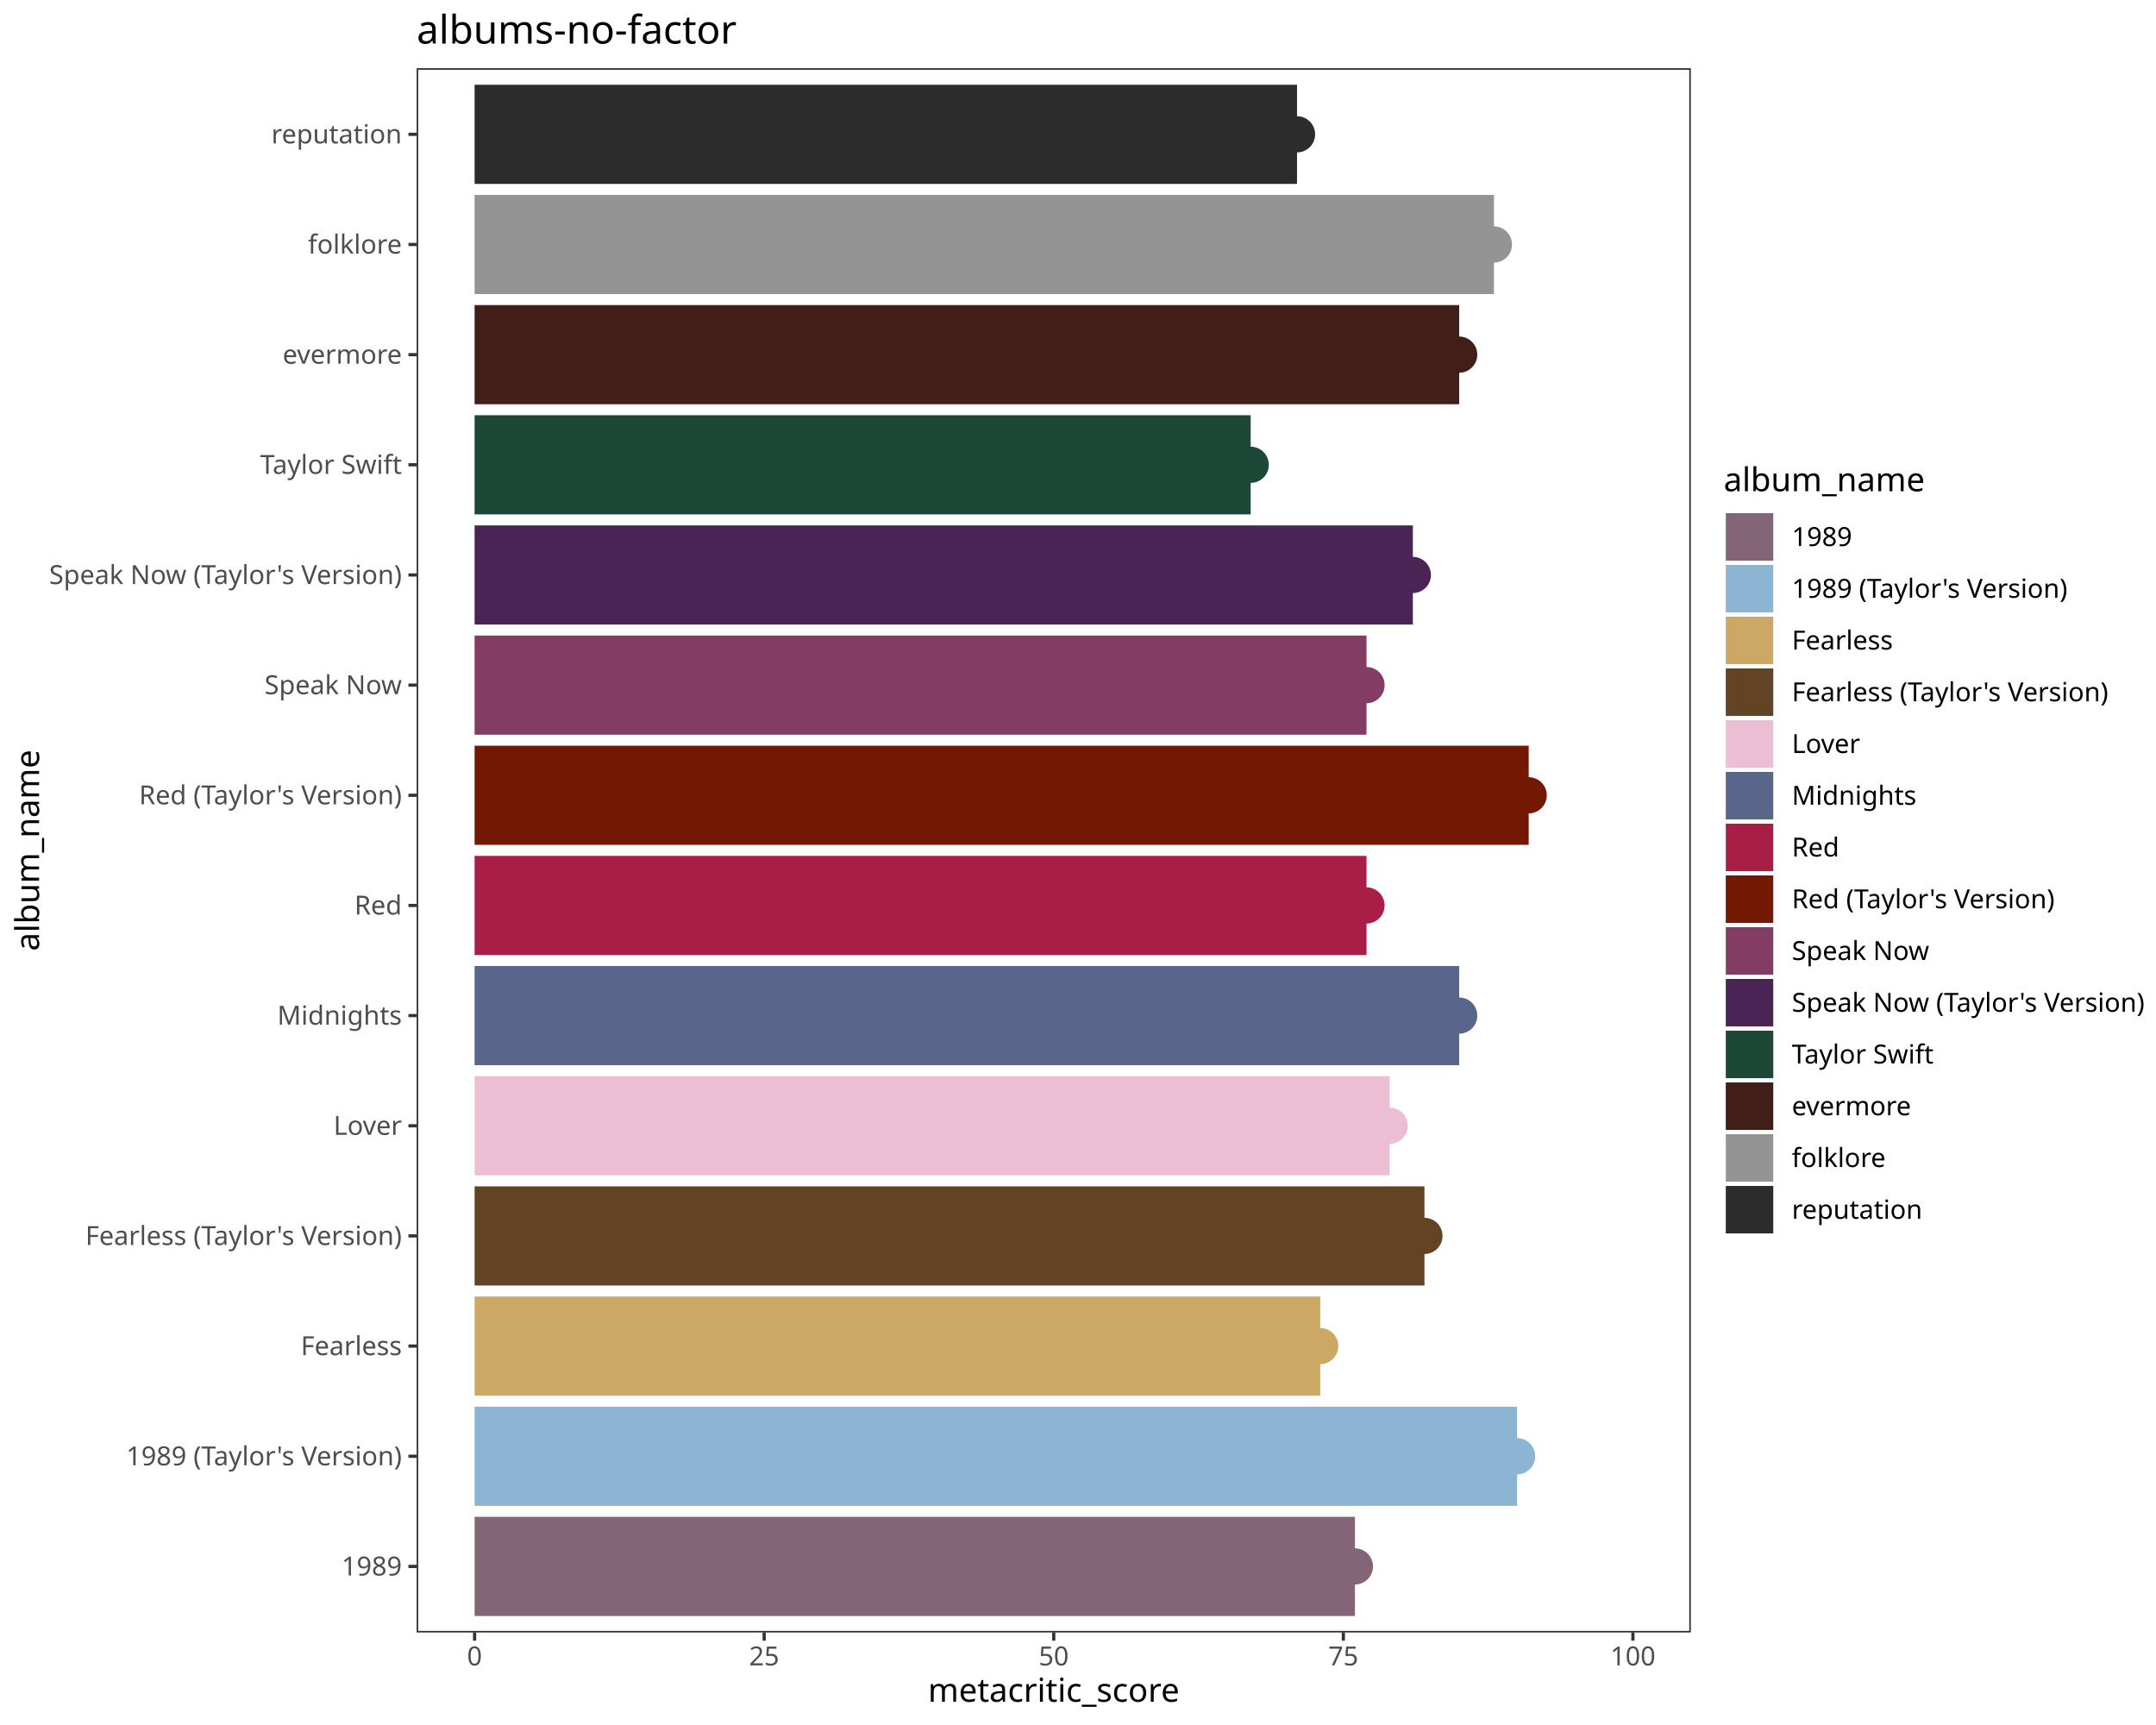
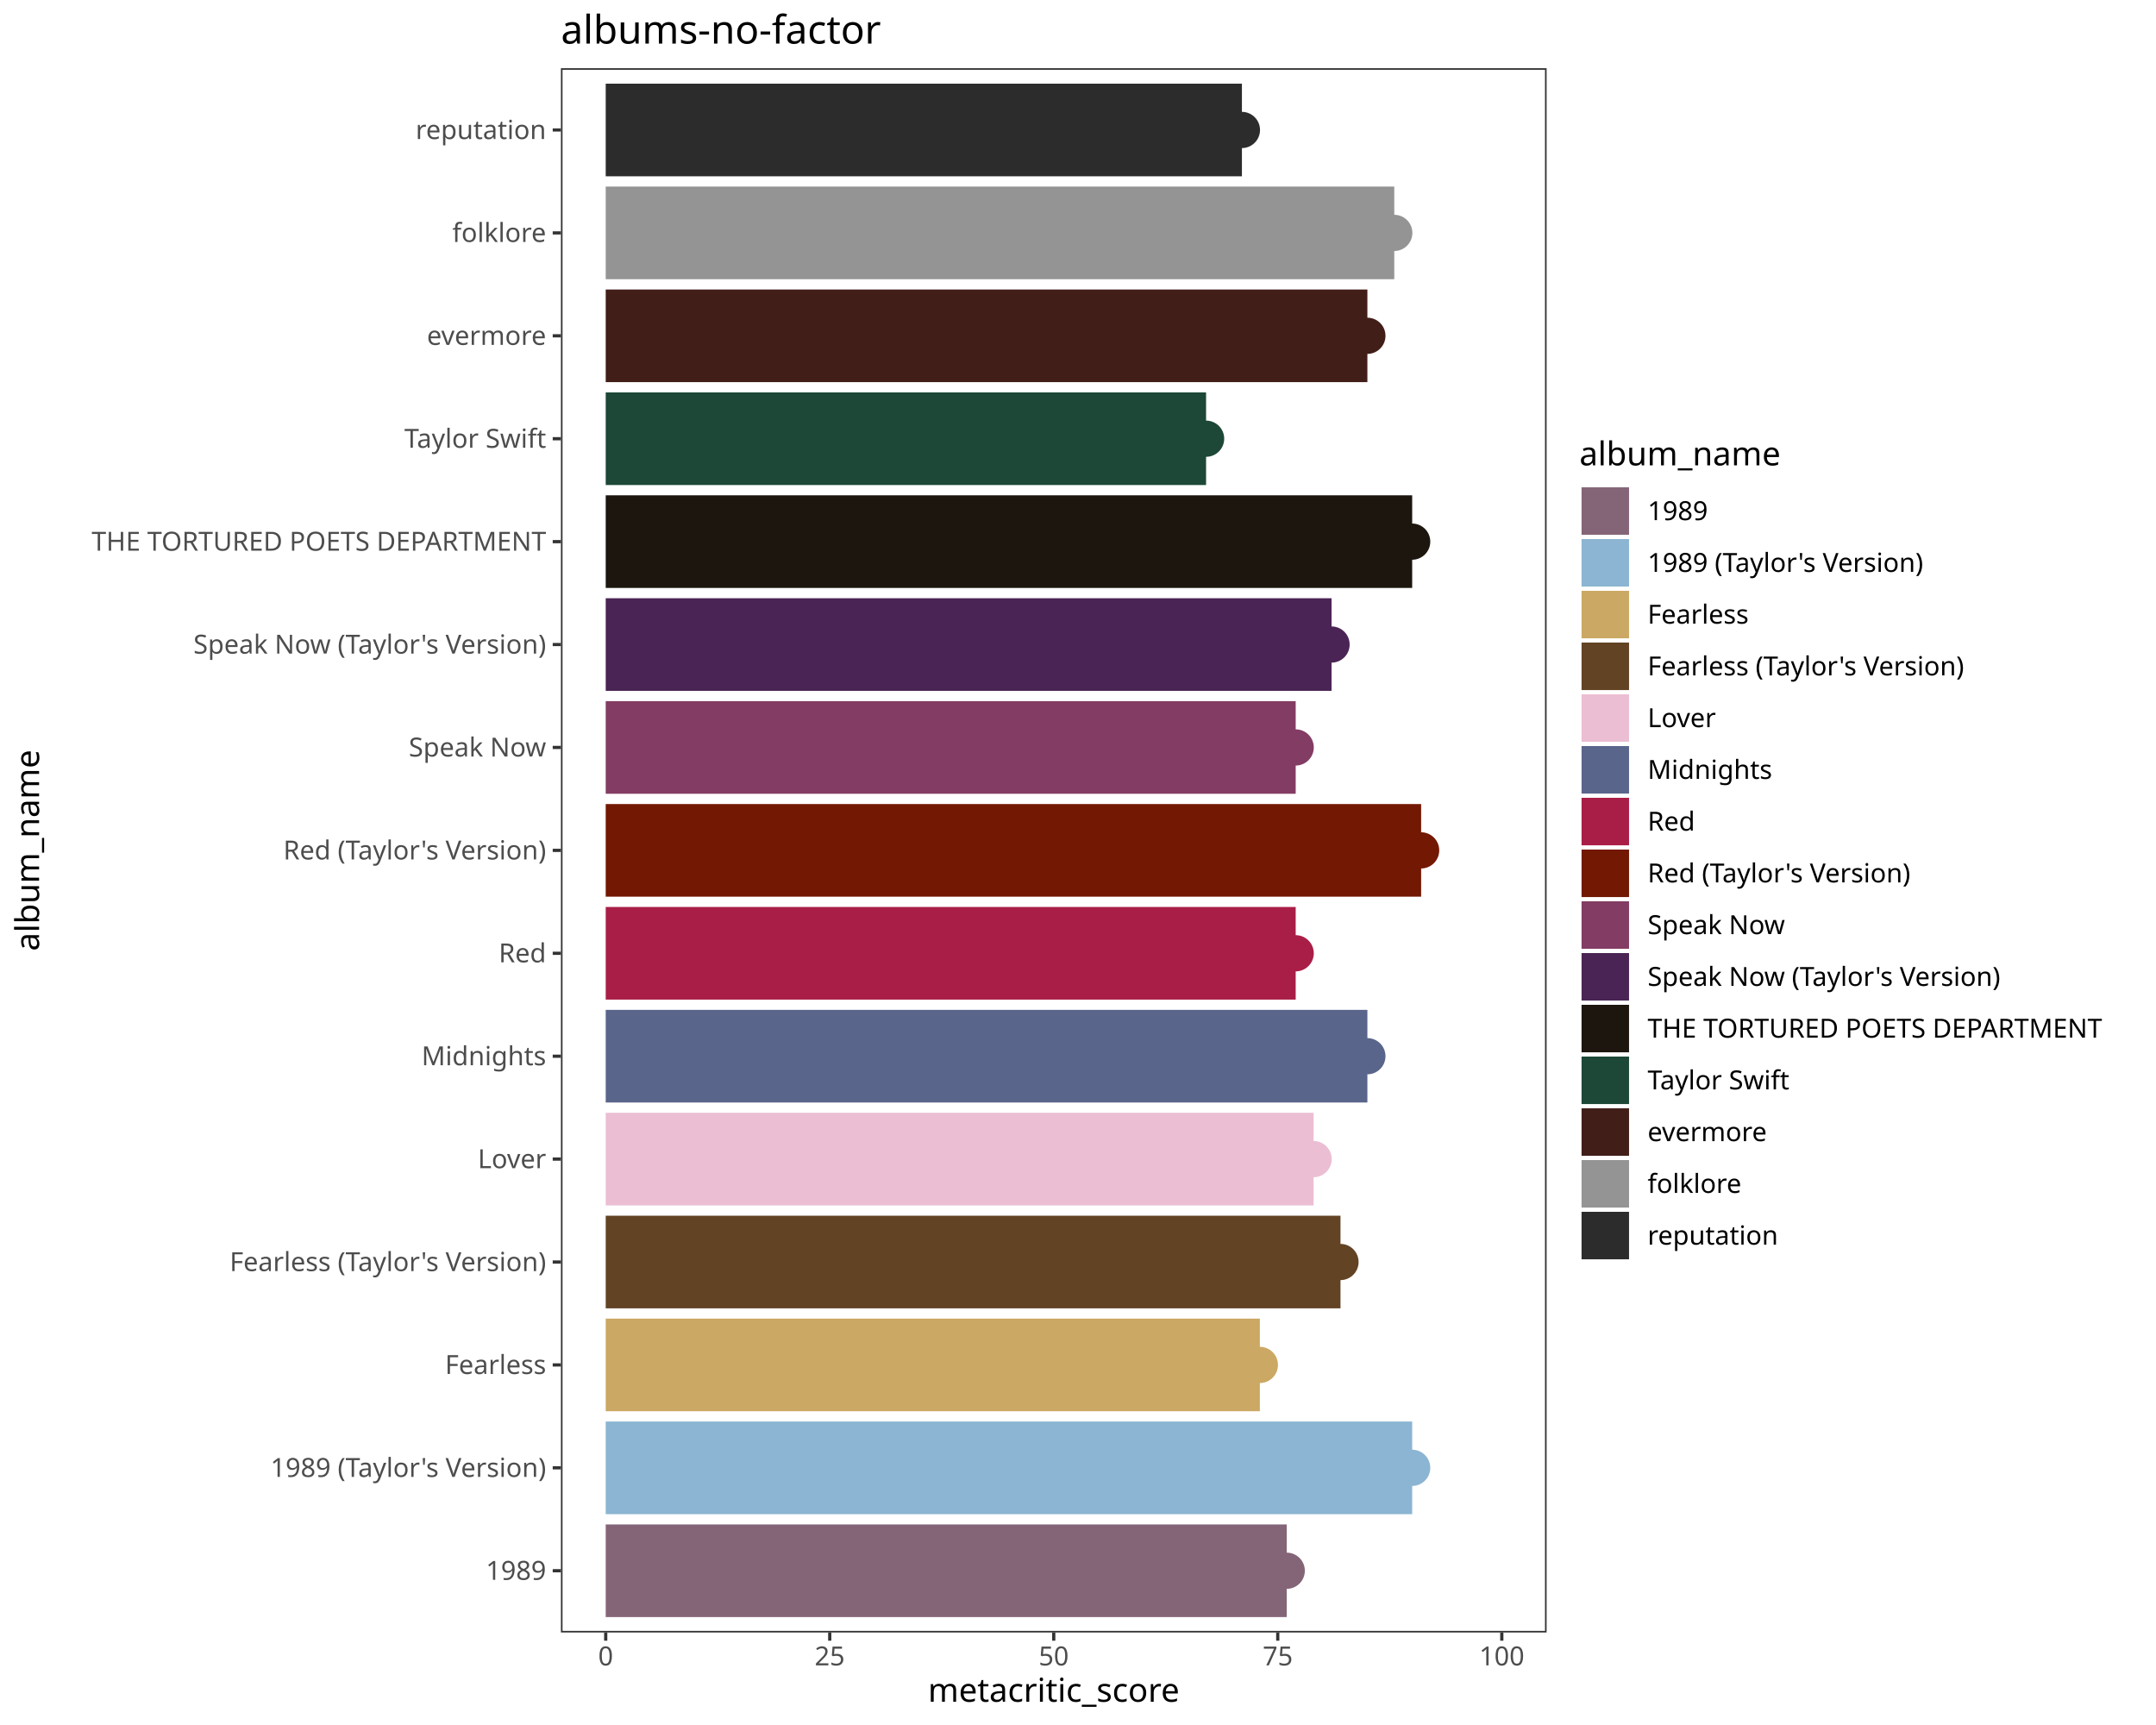
<svg xmlns="http://www.w3.org/2000/svg" class="svglite" data-engine-version="2.0" width="720.00pt" height="576.00pt" viewBox="0 0 720.00 576.00">
  <defs>
    <style type="text/css">
    .svglite line, .svglite polyline, .svglite polygon, .svglite path, .svglite rect, .svglite circle {
      fill: none;
      stroke: #000000;
      stroke-linecap: round;
      stroke-linejoin: round;
      stroke-miterlimit: 10.00;
    }
  </style>
  </defs>
  <rect width="100%" height="100%" style="stroke: none; fill: #FFFFFF;" />
  <defs>
    <clipPath id="cpMC4wMHw3MjAuMDB8MC4wMHw1NzYuMDA=">
      <rect x="0.00" y="0.00" width="720.00" height="576.00" />
    </clipPath>
  </defs>
  <g clip-path="url(#cpMC4wMHw3MjAuMDB8MC4wMHw1NzYuMDA=)">
    <rect x="0.00" y="0.00" width="720.00" height="576.00" style="stroke-width: 1.07; stroke: #FFFFFF; fill: #FFFFFF;" />
  </g>
  <defs>
-     <clipPath id="cpMTM5LjE0fDU2NC42NnwyMi43OHw1NDUuMTE=">
-       <rect x="139.14" y="22.78" width="425.52" height="522.33" />
+     <clipPath id="cpMTg3LjMyfDUxNi40OXwyMi43OHw1NDUuMTE=">
+       <rect x="187.32" y="22.78" width="329.17" height="522.33" />
    </clipPath>
  </defs>
-   <g clip-path="url(#cpMTM5LjE0fDU2NC42NnwyMi43OHw1NDUuMTE=)">
-     <rect x="139.14" y="22.78" width="425.52" height="522.33" style="stroke-width: 1.07; stroke: none; fill: #FFFFFF;" />
-     <rect x="158.49" y="138.65" width="259.18" height="33.11" style="stroke-width: 1.07; stroke: none; stroke-linecap: butt; stroke-linejoin: miter; fill: #1D4737;" />
-     <rect x="158.49" y="432.92" width="282.39" height="33.11" style="stroke-width: 1.07; stroke: none; stroke-linecap: butt; stroke-linejoin: miter; fill: #CBA863;" />
-     <rect x="158.49" y="212.22" width="297.86" height="33.11" style="stroke-width: 1.07; stroke: none; stroke-linecap: butt; stroke-linejoin: miter; fill: #833C63;" />
-     <rect x="158.49" y="285.79" width="297.86" height="33.11" style="stroke-width: 1.07; stroke: none; stroke-linecap: butt; stroke-linejoin: miter; fill: #A91E47;" />
-     <rect x="158.49" y="506.49" width="294.00" height="33.11" style="stroke-width: 1.07; stroke: none; stroke-linecap: butt; stroke-linejoin: miter; fill: #846578;" />
-     <rect x="158.49" y="28.30" width="274.65" height="33.11" style="stroke-width: 1.07; stroke: none; stroke-linecap: butt; stroke-linejoin: miter; fill: #2C2C2C;" />
-     <rect x="158.49" y="359.35" width="305.60" height="33.11" style="stroke-width: 1.07; stroke: none; stroke-linecap: butt; stroke-linejoin: miter; fill: #EBBED3;" />
-     <rect x="158.49" y="65.08" width="340.42" height="33.11" style="stroke-width: 1.07; stroke: none; stroke-linecap: butt; stroke-linejoin: miter; fill: #949494;" />
-     <rect x="158.49" y="101.87" width="328.81" height="33.11" style="stroke-width: 1.07; stroke: none; stroke-linecap: butt; stroke-linejoin: miter; fill: #421E18;" />
-     <rect x="158.49" y="396.14" width="317.21" height="33.11" style="stroke-width: 1.07; stroke: none; stroke-linecap: butt; stroke-linejoin: miter; fill: #624324;" />
-     <rect x="158.49" y="249.00" width="352.02" height="33.11" style="stroke-width: 1.07; stroke: none; stroke-linecap: butt; stroke-linejoin: miter; fill: #731803;" />
-     <rect x="158.49" y="322.57" width="328.81" height="33.11" style="stroke-width: 1.07; stroke: none; stroke-linecap: butt; stroke-linejoin: miter; fill: #5A658B;" />
-     <rect x="158.49" y="175.44" width="313.34" height="33.11" style="stroke-width: 1.07; stroke: none; stroke-linecap: butt; stroke-linejoin: miter; fill: #4A2454;" />
-     <rect x="158.49" y="469.71" width="348.15" height="33.11" style="stroke-width: 1.07; stroke: none; stroke-linecap: butt; stroke-linejoin: miter; fill: #8BB5D2;" />
-     <circle cx="417.67" cy="155.20" r="5.69" style="stroke-width: 0.71; stroke: #1D4737; fill: #1D4737;" />
-     <circle cx="440.88" cy="449.47" r="5.69" style="stroke-width: 0.71; stroke: #CBA863; fill: #CBA863;" />
-     <circle cx="456.35" cy="228.77" r="5.69" style="stroke-width: 0.71; stroke: #833C63; fill: #833C63;" />
-     <circle cx="456.35" cy="302.34" r="5.69" style="stroke-width: 0.71; stroke: #A91E47; fill: #A91E47;" />
-     <circle cx="452.48" cy="523.04" r="5.69" style="stroke-width: 0.71; stroke: #846578; fill: #846578;" />
-     <circle cx="433.14" cy="44.85" r="5.69" style="stroke-width: 0.71; stroke: #2C2C2C; fill: #2C2C2C;" />
-     <circle cx="464.09" cy="375.91" r="5.69" style="stroke-width: 0.71; stroke: #EBBED3; fill: #EBBED3;" />
-     <circle cx="498.90" cy="81.64" r="5.69" style="stroke-width: 0.71; stroke: #949494; fill: #949494;" />
-     <circle cx="487.30" cy="118.42" r="5.69" style="stroke-width: 0.71; stroke: #421E18; fill: #421E18;" />
-     <circle cx="475.69" cy="412.69" r="5.69" style="stroke-width: 0.71; stroke: #624324; fill: #624324;" />
-     <circle cx="510.51" cy="265.56" r="5.69" style="stroke-width: 0.71; stroke: #731803; fill: #731803;" />
-     <circle cx="487.30" cy="339.12" r="5.69" style="stroke-width: 0.71; stroke: #5A658B; fill: #5A658B;" />
-     <circle cx="471.82" cy="191.99" r="5.69" style="stroke-width: 0.71; stroke: #4A2454; fill: #4A2454;" />
-     <circle cx="506.64" cy="486.26" r="5.69" style="stroke-width: 0.71; stroke: #8BB5D2; fill: #8BB5D2;" />
-     <rect x="139.14" y="22.78" width="425.52" height="522.33" style="stroke-width: 1.07; stroke: #333333;" />
+   <g clip-path="url(#cpMTg3LjMyfDUxNi40OXwyMi43OHw1NDUuMTE=)">
+     <rect x="187.32" y="22.78" width="329.17" height="522.33" style="stroke-width: 1.07; stroke: none; fill: #FFFFFF;" />
+     <rect x="202.28" y="131.03" width="200.49" height="30.93" style="stroke-width: 1.07; stroke: none; stroke-linecap: butt; stroke-linejoin: miter; fill: #1D4737;" />
+     <rect x="202.28" y="440.30" width="218.45" height="30.93" style="stroke-width: 1.07; stroke: none; stroke-linecap: butt; stroke-linejoin: miter; fill: #CBA863;" />
+     <rect x="202.28" y="234.12" width="230.42" height="30.93" style="stroke-width: 1.07; stroke: none; stroke-linecap: butt; stroke-linejoin: miter; fill: #833C63;" />
+     <rect x="202.28" y="302.85" width="230.42" height="30.93" style="stroke-width: 1.07; stroke: none; stroke-linecap: butt; stroke-linejoin: miter; fill: #A91E47;" />
+     <rect x="202.28" y="509.03" width="227.43" height="30.93" style="stroke-width: 1.07; stroke: none; stroke-linecap: butt; stroke-linejoin: miter; fill: #846578;" />
+     <rect x="202.28" y="27.94" width="212.46" height="30.93" style="stroke-width: 1.07; stroke: none; stroke-linecap: butt; stroke-linejoin: miter; fill: #2C2C2C;" />
+     <rect x="202.28" y="371.58" width="236.40" height="30.93" style="stroke-width: 1.07; stroke: none; stroke-linecap: butt; stroke-linejoin: miter; fill: #EBBED3;" />
+     <rect x="202.28" y="62.30" width="263.34" height="30.93" style="stroke-width: 1.07; stroke: none; stroke-linecap: butt; stroke-linejoin: miter; fill: #949494;" />
+     <rect x="202.28" y="96.67" width="254.36" height="30.93" style="stroke-width: 1.07; stroke: none; stroke-linecap: butt; stroke-linejoin: miter; fill: #421E18;" />
+     <rect x="202.28" y="405.94" width="245.38" height="30.93" style="stroke-width: 1.07; stroke: none; stroke-linecap: butt; stroke-linejoin: miter; fill: #624324;" />
+     <rect x="202.28" y="268.48" width="272.31" height="30.93" style="stroke-width: 1.07; stroke: none; stroke-linecap: butt; stroke-linejoin: miter; fill: #731803;" />
+     <rect x="202.28" y="337.21" width="254.36" height="30.93" style="stroke-width: 1.07; stroke: none; stroke-linecap: butt; stroke-linejoin: miter; fill: #5A658B;" />
+     <rect x="202.28" y="199.76" width="242.39" height="30.93" style="stroke-width: 1.07; stroke: none; stroke-linecap: butt; stroke-linejoin: miter; fill: #4A2454;" />
+     <rect x="202.28" y="474.67" width="269.32" height="30.93" style="stroke-width: 1.07; stroke: none; stroke-linecap: butt; stroke-linejoin: miter; fill: #8BB5D2;" />
+     <rect x="202.28" y="165.39" width="269.32" height="30.93" style="stroke-width: 1.07; stroke: none; stroke-linecap: butt; stroke-linejoin: miter; fill: #1C160F;" />
+     <circle cx="402.78" cy="146.49" r="5.69" style="stroke-width: 0.71; stroke: #1D4737; fill: #1D4737;" />
+     <circle cx="420.73" cy="455.77" r="5.69" style="stroke-width: 0.71; stroke: #CBA863; fill: #CBA863;" />
+     <circle cx="432.70" cy="249.58" r="5.69" style="stroke-width: 0.71; stroke: #833C63; fill: #833C63;" />
+     <circle cx="432.70" cy="318.31" r="5.69" style="stroke-width: 0.71; stroke: #A91E47; fill: #A91E47;" />
+     <circle cx="429.71" cy="524.49" r="5.69" style="stroke-width: 0.71; stroke: #846578; fill: #846578;" />
+     <circle cx="414.74" cy="43.40" r="5.69" style="stroke-width: 0.71; stroke: #2C2C2C; fill: #2C2C2C;" />
+     <circle cx="438.68" cy="387.04" r="5.69" style="stroke-width: 0.71; stroke: #EBBED3; fill: #EBBED3;" />
+     <circle cx="465.62" cy="77.77" r="5.69" style="stroke-width: 0.71; stroke: #949494; fill: #949494;" />
+     <circle cx="456.64" cy="112.13" r="5.69" style="stroke-width: 0.71; stroke: #421E18; fill: #421E18;" />
+     <circle cx="447.66" cy="421.40" r="5.69" style="stroke-width: 0.71; stroke: #624324; fill: #624324;" />
+     <circle cx="474.59" cy="283.95" r="5.69" style="stroke-width: 0.71; stroke: #731803; fill: #731803;" />
+     <circle cx="456.64" cy="352.68" r="5.69" style="stroke-width: 0.71; stroke: #5A658B; fill: #5A658B;" />
+     <circle cx="444.67" cy="215.22" r="5.69" style="stroke-width: 0.71; stroke: #4A2454; fill: #4A2454;" />
+     <circle cx="471.60" cy="490.13" r="5.69" style="stroke-width: 0.71; stroke: #8BB5D2; fill: #8BB5D2;" />
+     <circle cx="471.60" cy="180.86" r="5.69" style="stroke-width: 0.71; stroke: #1C160F; fill: #1C160F;" />
+     <rect x="187.32" y="22.78" width="329.17" height="522.33" style="stroke-width: 1.07; stroke: #333333;" />
  </g>
  <g clip-path="url(#cpMC4wMHw3MjAuMDB8MC4wMHw1NzYuMDA=)">
-     <text x="134.21" y="526.07" text-anchor="end" style="font-size: 8.80px; fill: #4D4D4D; font-family: sans;" textLength="19.58px" lengthAdjust="spacingAndGlyphs">1989</text>
-     <text x="134.21" y="489.29" text-anchor="end" style="font-size: 8.80px; fill: #4D4D4D; font-family: sans;" textLength="90.71px" lengthAdjust="spacingAndGlyphs">1989 (Taylor's Version)</text>
-     <text x="134.21" y="452.50" text-anchor="end" style="font-size: 8.80px; fill: #4D4D4D; font-family: sans;" textLength="33.75px" lengthAdjust="spacingAndGlyphs">Fearless</text>
-     <text x="134.21" y="415.72" text-anchor="end" style="font-size: 8.80px; fill: #4D4D4D; font-family: sans;" textLength="104.88px" lengthAdjust="spacingAndGlyphs">Fearless (Taylor's Version)</text>
-     <text x="134.21" y="378.94" text-anchor="end" style="font-size: 8.80px; fill: #4D4D4D; font-family: sans;" textLength="22.02px" lengthAdjust="spacingAndGlyphs">Lover</text>
-     <text x="134.21" y="342.15" text-anchor="end" style="font-size: 8.80px; fill: #4D4D4D; font-family: sans;" textLength="37.67px" lengthAdjust="spacingAndGlyphs">Midnights</text>
-     <text x="134.21" y="305.37" text-anchor="end" style="font-size: 8.80px; fill: #4D4D4D; font-family: sans;" textLength="16.15px" lengthAdjust="spacingAndGlyphs">Red</text>
-     <text x="134.21" y="268.58" text-anchor="end" style="font-size: 8.80px; fill: #4D4D4D; font-family: sans;" textLength="87.27px" lengthAdjust="spacingAndGlyphs">Red (Taylor's Version)</text>
-     <text x="134.21" y="231.80" text-anchor="end" style="font-size: 8.80px; fill: #4D4D4D; font-family: sans;" textLength="45.01px" lengthAdjust="spacingAndGlyphs">Speak Now</text>
-     <text x="134.21" y="195.02" text-anchor="end" style="font-size: 8.80px; fill: #4D4D4D; font-family: sans;" textLength="116.14px" lengthAdjust="spacingAndGlyphs">Speak Now (Taylor's Version)</text>
-     <text x="134.21" y="158.23" text-anchor="end" style="font-size: 8.80px; fill: #4D4D4D; font-family: sans;" textLength="45.97px" lengthAdjust="spacingAndGlyphs">Taylor Swift</text>
-     <text x="134.21" y="121.45" text-anchor="end" style="font-size: 8.80px; fill: #4D4D4D; font-family: sans;" textLength="37.18px" lengthAdjust="spacingAndGlyphs">evermore</text>
-     <text x="134.21" y="84.67" text-anchor="end" style="font-size: 8.80px; fill: #4D4D4D; font-family: sans;" textLength="28.37px" lengthAdjust="spacingAndGlyphs">folklore</text>
-     <text x="134.21" y="47.88" text-anchor="end" style="font-size: 8.80px; fill: #4D4D4D; font-family: sans;" textLength="39.14px" lengthAdjust="spacingAndGlyphs">reputation</text>
-     <polyline points="136.40,523.04 139.14,523.04 " style="stroke-width: 1.07; stroke: #333333; stroke-linecap: butt;" />
-     <polyline points="136.40,486.26 139.14,486.26 " style="stroke-width: 1.07; stroke: #333333; stroke-linecap: butt;" />
-     <polyline points="136.40,449.47 139.14,449.47 " style="stroke-width: 1.07; stroke: #333333; stroke-linecap: butt;" />
-     <polyline points="136.40,412.69 139.14,412.69 " style="stroke-width: 1.07; stroke: #333333; stroke-linecap: butt;" />
-     <polyline points="136.40,375.91 139.14,375.91 " style="stroke-width: 1.07; stroke: #333333; stroke-linecap: butt;" />
-     <polyline points="136.40,339.12 139.14,339.12 " style="stroke-width: 1.07; stroke: #333333; stroke-linecap: butt;" />
-     <polyline points="136.40,302.34 139.14,302.34 " style="stroke-width: 1.07; stroke: #333333; stroke-linecap: butt;" />
-     <polyline points="136.40,265.56 139.14,265.56 " style="stroke-width: 1.07; stroke: #333333; stroke-linecap: butt;" />
-     <polyline points="136.40,228.77 139.14,228.77 " style="stroke-width: 1.07; stroke: #333333; stroke-linecap: butt;" />
-     <polyline points="136.40,191.99 139.14,191.99 " style="stroke-width: 1.07; stroke: #333333; stroke-linecap: butt;" />
-     <polyline points="136.40,155.20 139.14,155.20 " style="stroke-width: 1.07; stroke: #333333; stroke-linecap: butt;" />
-     <polyline points="136.40,118.42 139.14,118.42 " style="stroke-width: 1.07; stroke: #333333; stroke-linecap: butt;" />
-     <polyline points="136.40,81.64 139.14,81.64 " style="stroke-width: 1.07; stroke: #333333; stroke-linecap: butt;" />
-     <polyline points="136.40,44.85 139.14,44.85 " style="stroke-width: 1.07; stroke: #333333; stroke-linecap: butt;" />
-     <polyline points="158.49,547.85 158.49,545.11 " style="stroke-width: 1.07; stroke: #333333; stroke-linecap: butt;" />
-     <polyline points="255.19,547.85 255.19,545.11 " style="stroke-width: 1.07; stroke: #333333; stroke-linecap: butt;" />
+     <text x="182.39" y="527.52" text-anchor="end" style="font-size: 8.80px; fill: #4D4D4D; font-family: sans;" textLength="19.58px" lengthAdjust="spacingAndGlyphs">1989</text>
+     <text x="182.39" y="493.16" text-anchor="end" style="font-size: 8.80px; fill: #4D4D4D; font-family: sans;" textLength="90.71px" lengthAdjust="spacingAndGlyphs">1989 (Taylor's Version)</text>
+     <text x="182.39" y="458.79" text-anchor="end" style="font-size: 8.80px; fill: #4D4D4D; font-family: sans;" textLength="33.75px" lengthAdjust="spacingAndGlyphs">Fearless</text>
+     <text x="182.39" y="424.43" text-anchor="end" style="font-size: 8.80px; fill: #4D4D4D; font-family: sans;" textLength="104.88px" lengthAdjust="spacingAndGlyphs">Fearless (Taylor's Version)</text>
+     <text x="182.39" y="390.07" text-anchor="end" style="font-size: 8.80px; fill: #4D4D4D; font-family: sans;" textLength="22.02px" lengthAdjust="spacingAndGlyphs">Lover</text>
+     <text x="182.39" y="355.70" text-anchor="end" style="font-size: 8.80px; fill: #4D4D4D; font-family: sans;" textLength="37.67px" lengthAdjust="spacingAndGlyphs">Midnights</text>
+     <text x="182.39" y="321.34" text-anchor="end" style="font-size: 8.80px; fill: #4D4D4D; font-family: sans;" textLength="16.15px" lengthAdjust="spacingAndGlyphs">Red</text>
+     <text x="182.39" y="286.98" text-anchor="end" style="font-size: 8.80px; fill: #4D4D4D; font-family: sans;" textLength="87.27px" lengthAdjust="spacingAndGlyphs">Red (Taylor's Version)</text>
+     <text x="182.39" y="252.61" text-anchor="end" style="font-size: 8.80px; fill: #4D4D4D; font-family: sans;" textLength="45.01px" lengthAdjust="spacingAndGlyphs">Speak Now</text>
+     <text x="182.39" y="218.25" text-anchor="end" style="font-size: 8.80px; fill: #4D4D4D; font-family: sans;" textLength="116.14px" lengthAdjust="spacingAndGlyphs">Speak Now (Taylor's Version)</text>
+     <text x="182.39" y="183.88" text-anchor="end" style="font-size: 8.80px; fill: #4D4D4D; font-family: sans;" textLength="164.31px" lengthAdjust="spacingAndGlyphs">THE TORTURED POETS DEPARTMENT</text>
+     <text x="182.39" y="149.52" text-anchor="end" style="font-size: 8.80px; fill: #4D4D4D; font-family: sans;" textLength="45.97px" lengthAdjust="spacingAndGlyphs">Taylor Swift</text>
+     <text x="182.39" y="115.16" text-anchor="end" style="font-size: 8.80px; fill: #4D4D4D; font-family: sans;" textLength="37.18px" lengthAdjust="spacingAndGlyphs">evermore</text>
+     <text x="182.39" y="80.79" text-anchor="end" style="font-size: 8.80px; fill: #4D4D4D; font-family: sans;" textLength="28.37px" lengthAdjust="spacingAndGlyphs">folklore</text>
+     <text x="182.39" y="46.43" text-anchor="end" style="font-size: 8.80px; fill: #4D4D4D; font-family: sans;" textLength="39.14px" lengthAdjust="spacingAndGlyphs">reputation</text>
+     <polyline points="184.58,524.49 187.32,524.49 " style="stroke-width: 1.07; stroke: #333333; stroke-linecap: butt;" />
+     <polyline points="184.58,490.13 187.32,490.13 " style="stroke-width: 1.07; stroke: #333333; stroke-linecap: butt;" />
+     <polyline points="184.58,455.77 187.32,455.77 " style="stroke-width: 1.07; stroke: #333333; stroke-linecap: butt;" />
+     <polyline points="184.58,421.40 187.32,421.40 " style="stroke-width: 1.07; stroke: #333333; stroke-linecap: butt;" />
+     <polyline points="184.58,387.04 187.32,387.04 " style="stroke-width: 1.07; stroke: #333333; stroke-linecap: butt;" />
+     <polyline points="184.58,352.68 187.32,352.68 " style="stroke-width: 1.07; stroke: #333333; stroke-linecap: butt;" />
+     <polyline points="184.58,318.31 187.32,318.31 " style="stroke-width: 1.07; stroke: #333333; stroke-linecap: butt;" />
+     <polyline points="184.58,283.95 187.32,283.95 " style="stroke-width: 1.07; stroke: #333333; stroke-linecap: butt;" />
+     <polyline points="184.58,249.58 187.32,249.58 " style="stroke-width: 1.07; stroke: #333333; stroke-linecap: butt;" />
+     <polyline points="184.58,215.22 187.32,215.22 " style="stroke-width: 1.07; stroke: #333333; stroke-linecap: butt;" />
+     <polyline points="184.58,180.86 187.32,180.86 " style="stroke-width: 1.07; stroke: #333333; stroke-linecap: butt;" />
+     <polyline points="184.58,146.49 187.32,146.49 " style="stroke-width: 1.07; stroke: #333333; stroke-linecap: butt;" />
+     <polyline points="184.58,112.13 187.32,112.13 " style="stroke-width: 1.07; stroke: #333333; stroke-linecap: butt;" />
+     <polyline points="184.58,77.77 187.32,77.77 " style="stroke-width: 1.07; stroke: #333333; stroke-linecap: butt;" />
+     <polyline points="184.58,43.40 187.32,43.40 " style="stroke-width: 1.07; stroke: #333333; stroke-linecap: butt;" />
+     <polyline points="202.28,547.85 202.28,545.11 " style="stroke-width: 1.07; stroke: #333333; stroke-linecap: butt;" />
+     <polyline points="277.09,547.85 277.09,545.11 " style="stroke-width: 1.07; stroke: #333333; stroke-linecap: butt;" />
    <polyline points="351.90,547.85 351.90,545.11 " style="stroke-width: 1.07; stroke: #333333; stroke-linecap: butt;" />
-     <polyline points="448.61,547.85 448.61,545.11 " style="stroke-width: 1.07; stroke: #333333; stroke-linecap: butt;" />
-     <polyline points="545.32,547.85 545.32,545.11 " style="stroke-width: 1.07; stroke: #333333; stroke-linecap: butt;" />
-     <text x="158.49" y="556.10" text-anchor="middle" style="font-size: 8.80px; fill: #4D4D4D; font-family: sans;" textLength="4.89px" lengthAdjust="spacingAndGlyphs">0</text>
-     <text x="255.19" y="556.10" text-anchor="middle" style="font-size: 8.80px; fill: #4D4D4D; font-family: sans;" textLength="9.79px" lengthAdjust="spacingAndGlyphs">25</text>
+     <polyline points="426.71,547.85 426.71,545.11 " style="stroke-width: 1.07; stroke: #333333; stroke-linecap: butt;" />
+     <polyline points="501.53,547.85 501.53,545.11 " style="stroke-width: 1.07; stroke: #333333; stroke-linecap: butt;" />
+     <text x="202.28" y="556.10" text-anchor="middle" style="font-size: 8.80px; fill: #4D4D4D; font-family: sans;" textLength="4.89px" lengthAdjust="spacingAndGlyphs">0</text>
+     <text x="277.09" y="556.10" text-anchor="middle" style="font-size: 8.80px; fill: #4D4D4D; font-family: sans;" textLength="9.79px" lengthAdjust="spacingAndGlyphs">25</text>
    <text x="351.90" y="556.10" text-anchor="middle" style="font-size: 8.80px; fill: #4D4D4D; font-family: sans;" textLength="9.79px" lengthAdjust="spacingAndGlyphs">50</text>
-     <text x="448.61" y="556.10" text-anchor="middle" style="font-size: 8.80px; fill: #4D4D4D; font-family: sans;" textLength="9.79px" lengthAdjust="spacingAndGlyphs">75</text>
-     <text x="545.32" y="556.10" text-anchor="middle" style="font-size: 8.80px; fill: #4D4D4D; font-family: sans;" textLength="14.68px" lengthAdjust="spacingAndGlyphs">100</text>
+     <text x="426.71" y="556.10" text-anchor="middle" style="font-size: 8.80px; fill: #4D4D4D; font-family: sans;" textLength="9.79px" lengthAdjust="spacingAndGlyphs">75</text>
+     <text x="501.53" y="556.10" text-anchor="middle" style="font-size: 8.80px; fill: #4D4D4D; font-family: sans;" textLength="14.68px" lengthAdjust="spacingAndGlyphs">100</text>
    <text x="351.90" y="568.24" text-anchor="middle" style="font-size: 11.00px; font-family: sans;" textLength="80.10px" lengthAdjust="spacingAndGlyphs">metacritic_score</text>
    <text transform="translate(13.05,283.95) rotate(-90)" text-anchor="middle" style="font-size: 11.00px; font-family: sans;" textLength="63.60px" lengthAdjust="spacingAndGlyphs">album_name</text>
-     <rect x="575.62" y="155.32" width="138.90" height="257.25" style="stroke-width: 1.07; stroke: none; fill: #FFFFFF;" />
-     <text x="575.62" y="164.03" style="font-size: 11.00px; font-family: sans;" textLength="63.60px" lengthAdjust="spacingAndGlyphs">album_name</text>
-     <rect x="575.62" y="170.65" width="17.28" height="17.28" style="stroke-width: 1.07; stroke: none; fill: #FFFFFF;" />
-     <rect x="576.33" y="171.36" width="15.86" height="15.86" style="stroke-width: 1.07; stroke: none; stroke-linecap: butt; stroke-linejoin: miter; fill: #846578;" />
-     <circle cx="584.26" cy="179.29" r="5.69" style="stroke-width: 0.71; stroke: #846578; fill: #846578;" />
-     <rect x="575.62" y="187.93" width="17.28" height="17.28" style="stroke-width: 1.07; stroke: none; fill: #FFFFFF;" />
-     <rect x="576.33" y="188.64" width="15.86" height="15.86" style="stroke-width: 1.07; stroke: none; stroke-linecap: butt; stroke-linejoin: miter; fill: #8BB5D2;" />
-     <circle cx="584.26" cy="196.57" r="5.69" style="stroke-width: 0.71; stroke: #8BB5D2; fill: #8BB5D2;" />
-     <rect x="575.62" y="205.21" width="17.28" height="17.28" style="stroke-width: 1.07; stroke: none; fill: #FFFFFF;" />
-     <rect x="576.33" y="205.92" width="15.86" height="15.86" style="stroke-width: 1.07; stroke: none; stroke-linecap: butt; stroke-linejoin: miter; fill: #CBA863;" />
-     <circle cx="584.26" cy="213.85" r="5.69" style="stroke-width: 0.71; stroke: #CBA863; fill: #CBA863;" />
-     <rect x="575.62" y="222.49" width="17.28" height="17.28" style="stroke-width: 1.07; stroke: none; fill: #FFFFFF;" />
-     <rect x="576.33" y="223.20" width="15.86" height="15.86" style="stroke-width: 1.07; stroke: none; stroke-linecap: butt; stroke-linejoin: miter; fill: #624324;" />
-     <circle cx="584.26" cy="231.13" r="5.69" style="stroke-width: 0.71; stroke: #624324; fill: #624324;" />
-     <rect x="575.62" y="239.77" width="17.28" height="17.28" style="stroke-width: 1.07; stroke: none; fill: #FFFFFF;" />
-     <rect x="576.33" y="240.48" width="15.86" height="15.86" style="stroke-width: 1.07; stroke: none; stroke-linecap: butt; stroke-linejoin: miter; fill: #EBBED3;" />
-     <circle cx="584.26" cy="248.41" r="5.69" style="stroke-width: 0.71; stroke: #EBBED3; fill: #EBBED3;" />
-     <rect x="575.62" y="257.05" width="17.28" height="17.28" style="stroke-width: 1.07; stroke: none; fill: #FFFFFF;" />
-     <rect x="576.33" y="257.76" width="15.86" height="15.86" style="stroke-width: 1.07; stroke: none; stroke-linecap: butt; stroke-linejoin: miter; fill: #5A658B;" />
-     <circle cx="584.26" cy="265.69" r="5.69" style="stroke-width: 0.71; stroke: #5A658B; fill: #5A658B;" />
-     <rect x="575.62" y="274.33" width="17.28" height="17.28" style="stroke-width: 1.07; stroke: none; fill: #FFFFFF;" />
-     <rect x="576.33" y="275.04" width="15.86" height="15.86" style="stroke-width: 1.07; stroke: none; stroke-linecap: butt; stroke-linejoin: miter; fill: #A91E47;" />
-     <circle cx="584.26" cy="282.97" r="5.69" style="stroke-width: 0.71; stroke: #A91E47; fill: #A91E47;" />
-     <rect x="575.62" y="291.61" width="17.28" height="17.28" style="stroke-width: 1.07; stroke: none; fill: #FFFFFF;" />
-     <rect x="576.33" y="292.32" width="15.86" height="15.86" style="stroke-width: 1.07; stroke: none; stroke-linecap: butt; stroke-linejoin: miter; fill: #731803;" />
-     <circle cx="584.26" cy="300.25" r="5.69" style="stroke-width: 0.71; stroke: #731803; fill: #731803;" />
-     <rect x="575.62" y="308.89" width="17.28" height="17.28" style="stroke-width: 1.07; stroke: none; fill: #FFFFFF;" />
-     <rect x="576.33" y="309.60" width="15.86" height="15.86" style="stroke-width: 1.07; stroke: none; stroke-linecap: butt; stroke-linejoin: miter; fill: #833C63;" />
-     <circle cx="584.26" cy="317.53" r="5.69" style="stroke-width: 0.71; stroke: #833C63; fill: #833C63;" />
-     <rect x="575.62" y="326.17" width="17.28" height="17.28" style="stroke-width: 1.07; stroke: none; fill: #FFFFFF;" />
-     <rect x="576.33" y="326.88" width="15.86" height="15.86" style="stroke-width: 1.07; stroke: none; stroke-linecap: butt; stroke-linejoin: miter; fill: #4A2454;" />
-     <circle cx="584.26" cy="334.81" r="5.69" style="stroke-width: 0.71; stroke: #4A2454; fill: #4A2454;" />
-     <rect x="575.62" y="343.45" width="17.28" height="17.28" style="stroke-width: 1.07; stroke: none; fill: #FFFFFF;" />
-     <rect x="576.33" y="344.16" width="15.86" height="15.86" style="stroke-width: 1.07; stroke: none; stroke-linecap: butt; stroke-linejoin: miter; fill: #1D4737;" />
-     <circle cx="584.26" cy="352.09" r="5.69" style="stroke-width: 0.71; stroke: #1D4737; fill: #1D4737;" />
-     <rect x="575.62" y="360.73" width="17.28" height="17.28" style="stroke-width: 1.07; stroke: none; fill: #FFFFFF;" />
-     <rect x="576.33" y="361.44" width="15.86" height="15.86" style="stroke-width: 1.07; stroke: none; stroke-linecap: butt; stroke-linejoin: miter; fill: #421E18;" />
-     <circle cx="584.26" cy="369.37" r="5.69" style="stroke-width: 0.71; stroke: #421E18; fill: #421E18;" />
-     <rect x="575.62" y="378.01" width="17.28" height="17.28" style="stroke-width: 1.07; stroke: none; fill: #FFFFFF;" />
-     <rect x="576.33" y="378.72" width="15.86" height="15.86" style="stroke-width: 1.07; stroke: none; stroke-linecap: butt; stroke-linejoin: miter; fill: #949494;" />
-     <circle cx="584.26" cy="386.65" r="5.69" style="stroke-width: 0.71; stroke: #949494; fill: #949494;" />
-     <rect x="575.62" y="395.29" width="17.28" height="17.28" style="stroke-width: 1.07; stroke: none; fill: #FFFFFF;" />
-     <rect x="576.33" y="396.00" width="15.86" height="15.86" style="stroke-width: 1.07; stroke: none; stroke-linecap: butt; stroke-linejoin: miter; fill: #2C2C2C;" />
-     <circle cx="584.26" cy="403.93" r="5.69" style="stroke-width: 0.71; stroke: #2C2C2C; fill: #2C2C2C;" />
-     <text x="598.38" y="182.32" style="font-size: 8.80px; font-family: sans;" textLength="19.58px" lengthAdjust="spacingAndGlyphs">1989</text>
-     <text x="598.38" y="199.60" style="font-size: 8.80px; font-family: sans;" textLength="90.71px" lengthAdjust="spacingAndGlyphs">1989 (Taylor's Version)</text>
-     <text x="598.38" y="216.88" style="font-size: 8.80px; font-family: sans;" textLength="33.75px" lengthAdjust="spacingAndGlyphs">Fearless</text>
-     <text x="598.38" y="234.16" style="font-size: 8.80px; font-family: sans;" textLength="104.88px" lengthAdjust="spacingAndGlyphs">Fearless (Taylor's Version)</text>
-     <text x="598.38" y="251.44" style="font-size: 8.80px; font-family: sans;" textLength="22.02px" lengthAdjust="spacingAndGlyphs">Lover</text>
-     <text x="598.38" y="268.72" style="font-size: 8.80px; font-family: sans;" textLength="37.67px" lengthAdjust="spacingAndGlyphs">Midnights</text>
-     <text x="598.38" y="286.00" style="font-size: 8.80px; font-family: sans;" textLength="16.15px" lengthAdjust="spacingAndGlyphs">Red</text>
-     <text x="598.38" y="303.28" style="font-size: 8.80px; font-family: sans;" textLength="87.27px" lengthAdjust="spacingAndGlyphs">Red (Taylor's Version)</text>
-     <text x="598.38" y="320.56" style="font-size: 8.80px; font-family: sans;" textLength="45.01px" lengthAdjust="spacingAndGlyphs">Speak Now</text>
-     <text x="598.38" y="337.84" style="font-size: 8.80px; font-family: sans;" textLength="116.14px" lengthAdjust="spacingAndGlyphs">Speak Now (Taylor's Version)</text>
-     <text x="598.38" y="355.12" style="font-size: 8.80px; font-family: sans;" textLength="45.97px" lengthAdjust="spacingAndGlyphs">Taylor Swift</text>
-     <text x="598.38" y="372.40" style="font-size: 8.80px; font-family: sans;" textLength="37.18px" lengthAdjust="spacingAndGlyphs">evermore</text>
-     <text x="598.38" y="389.68" style="font-size: 8.80px; font-family: sans;" textLength="28.37px" lengthAdjust="spacingAndGlyphs">folklore</text>
-     <text x="598.38" y="406.96" style="font-size: 8.80px; font-family: sans;" textLength="39.14px" lengthAdjust="spacingAndGlyphs">reputation</text>
-     <text x="139.14" y="14.56" style="font-size: 13.20px; font-family: sans;" textLength="99.06px" lengthAdjust="spacingAndGlyphs">albums-no-factor</text>
+     <rect x="527.45" y="146.68" width="187.07" height="274.53" style="stroke-width: 1.07; stroke: none; fill: #FFFFFF;" />
+     <text x="527.45" y="155.39" style="font-size: 11.00px; font-family: sans;" textLength="63.60px" lengthAdjust="spacingAndGlyphs">album_name</text>
+     <rect x="527.45" y="162.01" width="17.28" height="17.28" style="stroke-width: 1.07; stroke: none; fill: #FFFFFF;" />
+     <rect x="528.16" y="162.72" width="15.86" height="15.86" style="stroke-width: 1.07; stroke: none; stroke-linecap: butt; stroke-linejoin: miter; fill: #846578;" />
+     <circle cx="536.09" cy="170.65" r="5.69" style="stroke-width: 0.71; stroke: #846578; fill: #846578;" />
+     <rect x="527.45" y="179.29" width="17.28" height="17.28" style="stroke-width: 1.07; stroke: none; fill: #FFFFFF;" />
+     <rect x="528.16" y="180.00" width="15.86" height="15.86" style="stroke-width: 1.07; stroke: none; stroke-linecap: butt; stroke-linejoin: miter; fill: #8BB5D2;" />
+     <circle cx="536.09" cy="187.93" r="5.69" style="stroke-width: 0.71; stroke: #8BB5D2; fill: #8BB5D2;" />
+     <rect x="527.45" y="196.57" width="17.28" height="17.28" style="stroke-width: 1.07; stroke: none; fill: #FFFFFF;" />
+     <rect x="528.16" y="197.28" width="15.86" height="15.86" style="stroke-width: 1.07; stroke: none; stroke-linecap: butt; stroke-linejoin: miter; fill: #CBA863;" />
+     <circle cx="536.09" cy="205.21" r="5.69" style="stroke-width: 0.71; stroke: #CBA863; fill: #CBA863;" />
+     <rect x="527.45" y="213.85" width="17.28" height="17.28" style="stroke-width: 1.07; stroke: none; fill: #FFFFFF;" />
+     <rect x="528.16" y="214.56" width="15.86" height="15.86" style="stroke-width: 1.07; stroke: none; stroke-linecap: butt; stroke-linejoin: miter; fill: #624324;" />
+     <circle cx="536.09" cy="222.49" r="5.69" style="stroke-width: 0.71; stroke: #624324; fill: #624324;" />
+     <rect x="527.45" y="231.13" width="17.28" height="17.28" style="stroke-width: 1.07; stroke: none; fill: #FFFFFF;" />
+     <rect x="528.16" y="231.84" width="15.86" height="15.86" style="stroke-width: 1.07; stroke: none; stroke-linecap: butt; stroke-linejoin: miter; fill: #EBBED3;" />
+     <circle cx="536.09" cy="239.77" r="5.69" style="stroke-width: 0.71; stroke: #EBBED3; fill: #EBBED3;" />
+     <rect x="527.45" y="248.41" width="17.28" height="17.28" style="stroke-width: 1.07; stroke: none; fill: #FFFFFF;" />
+     <rect x="528.16" y="249.12" width="15.86" height="15.86" style="stroke-width: 1.07; stroke: none; stroke-linecap: butt; stroke-linejoin: miter; fill: #5A658B;" />
+     <circle cx="536.09" cy="257.05" r="5.69" style="stroke-width: 0.71; stroke: #5A658B; fill: #5A658B;" />
+     <rect x="527.45" y="265.69" width="17.28" height="17.28" style="stroke-width: 1.07; stroke: none; fill: #FFFFFF;" />
+     <rect x="528.16" y="266.40" width="15.86" height="15.86" style="stroke-width: 1.07; stroke: none; stroke-linecap: butt; stroke-linejoin: miter; fill: #A91E47;" />
+     <circle cx="536.09" cy="274.33" r="5.69" style="stroke-width: 0.71; stroke: #A91E47; fill: #A91E47;" />
+     <rect x="527.45" y="282.97" width="17.28" height="17.28" style="stroke-width: 1.07; stroke: none; fill: #FFFFFF;" />
+     <rect x="528.16" y="283.68" width="15.86" height="15.86" style="stroke-width: 1.07; stroke: none; stroke-linecap: butt; stroke-linejoin: miter; fill: #731803;" />
+     <circle cx="536.09" cy="291.61" r="5.69" style="stroke-width: 0.71; stroke: #731803; fill: #731803;" />
+     <rect x="527.45" y="300.25" width="17.28" height="17.28" style="stroke-width: 1.07; stroke: none; fill: #FFFFFF;" />
+     <rect x="528.16" y="300.96" width="15.86" height="15.86" style="stroke-width: 1.07; stroke: none; stroke-linecap: butt; stroke-linejoin: miter; fill: #833C63;" />
+     <circle cx="536.09" cy="308.89" r="5.69" style="stroke-width: 0.71; stroke: #833C63; fill: #833C63;" />
+     <rect x="527.45" y="317.53" width="17.28" height="17.28" style="stroke-width: 1.07; stroke: none; fill: #FFFFFF;" />
+     <rect x="528.16" y="318.24" width="15.86" height="15.86" style="stroke-width: 1.07; stroke: none; stroke-linecap: butt; stroke-linejoin: miter; fill: #4A2454;" />
+     <circle cx="536.09" cy="326.17" r="5.69" style="stroke-width: 0.71; stroke: #4A2454; fill: #4A2454;" />
+     <rect x="527.45" y="334.81" width="17.28" height="17.28" style="stroke-width: 1.07; stroke: none; fill: #FFFFFF;" />
+     <rect x="528.16" y="335.52" width="15.86" height="15.86" style="stroke-width: 1.07; stroke: none; stroke-linecap: butt; stroke-linejoin: miter; fill: #1C160F;" />
+     <circle cx="536.09" cy="343.45" r="5.69" style="stroke-width: 0.71; stroke: #1C160F; fill: #1C160F;" />
+     <rect x="527.45" y="352.09" width="17.28" height="17.28" style="stroke-width: 1.07; stroke: none; fill: #FFFFFF;" />
+     <rect x="528.16" y="352.80" width="15.86" height="15.86" style="stroke-width: 1.07; stroke: none; stroke-linecap: butt; stroke-linejoin: miter; fill: #1D4737;" />
+     <circle cx="536.09" cy="360.73" r="5.69" style="stroke-width: 0.71; stroke: #1D4737; fill: #1D4737;" />
+     <rect x="527.45" y="369.37" width="17.28" height="17.28" style="stroke-width: 1.07; stroke: none; fill: #FFFFFF;" />
+     <rect x="528.16" y="370.08" width="15.86" height="15.86" style="stroke-width: 1.07; stroke: none; stroke-linecap: butt; stroke-linejoin: miter; fill: #421E18;" />
+     <circle cx="536.09" cy="378.01" r="5.69" style="stroke-width: 0.71; stroke: #421E18; fill: #421E18;" />
+     <rect x="527.45" y="386.65" width="17.28" height="17.28" style="stroke-width: 1.07; stroke: none; fill: #FFFFFF;" />
+     <rect x="528.16" y="387.36" width="15.86" height="15.86" style="stroke-width: 1.07; stroke: none; stroke-linecap: butt; stroke-linejoin: miter; fill: #949494;" />
+     <circle cx="536.09" cy="395.29" r="5.69" style="stroke-width: 0.71; stroke: #949494; fill: #949494;" />
+     <rect x="527.45" y="403.93" width="17.28" height="17.28" style="stroke-width: 1.07; stroke: none; fill: #FFFFFF;" />
+     <rect x="528.16" y="404.64" width="15.86" height="15.86" style="stroke-width: 1.07; stroke: none; stroke-linecap: butt; stroke-linejoin: miter; fill: #2C2C2C;" />
+     <circle cx="536.09" cy="412.57" r="5.69" style="stroke-width: 0.71; stroke: #2C2C2C; fill: #2C2C2C;" />
+     <text x="550.21" y="173.68" style="font-size: 8.80px; font-family: sans;" textLength="19.58px" lengthAdjust="spacingAndGlyphs">1989</text>
+     <text x="550.21" y="190.96" style="font-size: 8.80px; font-family: sans;" textLength="90.71px" lengthAdjust="spacingAndGlyphs">1989 (Taylor's Version)</text>
+     <text x="550.21" y="208.24" style="font-size: 8.80px; font-family: sans;" textLength="33.75px" lengthAdjust="spacingAndGlyphs">Fearless</text>
+     <text x="550.21" y="225.52" style="font-size: 8.80px; font-family: sans;" textLength="104.88px" lengthAdjust="spacingAndGlyphs">Fearless (Taylor's Version)</text>
+     <text x="550.21" y="242.80" style="font-size: 8.80px; font-family: sans;" textLength="22.02px" lengthAdjust="spacingAndGlyphs">Lover</text>
+     <text x="550.21" y="260.08" style="font-size: 8.80px; font-family: sans;" textLength="37.67px" lengthAdjust="spacingAndGlyphs">Midnights</text>
+     <text x="550.21" y="277.36" style="font-size: 8.80px; font-family: sans;" textLength="16.15px" lengthAdjust="spacingAndGlyphs">Red</text>
+     <text x="550.21" y="294.64" style="font-size: 8.80px; font-family: sans;" textLength="87.27px" lengthAdjust="spacingAndGlyphs">Red (Taylor's Version)</text>
+     <text x="550.21" y="311.92" style="font-size: 8.80px; font-family: sans;" textLength="45.01px" lengthAdjust="spacingAndGlyphs">Speak Now</text>
+     <text x="550.21" y="329.20" style="font-size: 8.80px; font-family: sans;" textLength="116.14px" lengthAdjust="spacingAndGlyphs">Speak Now (Taylor's Version)</text>
+     <text x="550.21" y="346.48" style="font-size: 8.80px; font-family: sans;" textLength="164.31px" lengthAdjust="spacingAndGlyphs">THE TORTURED POETS DEPARTMENT</text>
+     <text x="550.21" y="363.76" style="font-size: 8.80px; font-family: sans;" textLength="45.97px" lengthAdjust="spacingAndGlyphs">Taylor Swift</text>
+     <text x="550.21" y="381.04" style="font-size: 8.80px; font-family: sans;" textLength="37.18px" lengthAdjust="spacingAndGlyphs">evermore</text>
+     <text x="550.21" y="398.32" style="font-size: 8.80px; font-family: sans;" textLength="28.37px" lengthAdjust="spacingAndGlyphs">folklore</text>
+     <text x="550.21" y="415.60" style="font-size: 8.80px; font-family: sans;" textLength="39.14px" lengthAdjust="spacingAndGlyphs">reputation</text>
+     <text x="187.32" y="14.56" style="font-size: 13.20px; font-family: sans;" textLength="99.06px" lengthAdjust="spacingAndGlyphs">albums-no-factor</text>
  </g>
</svg>
